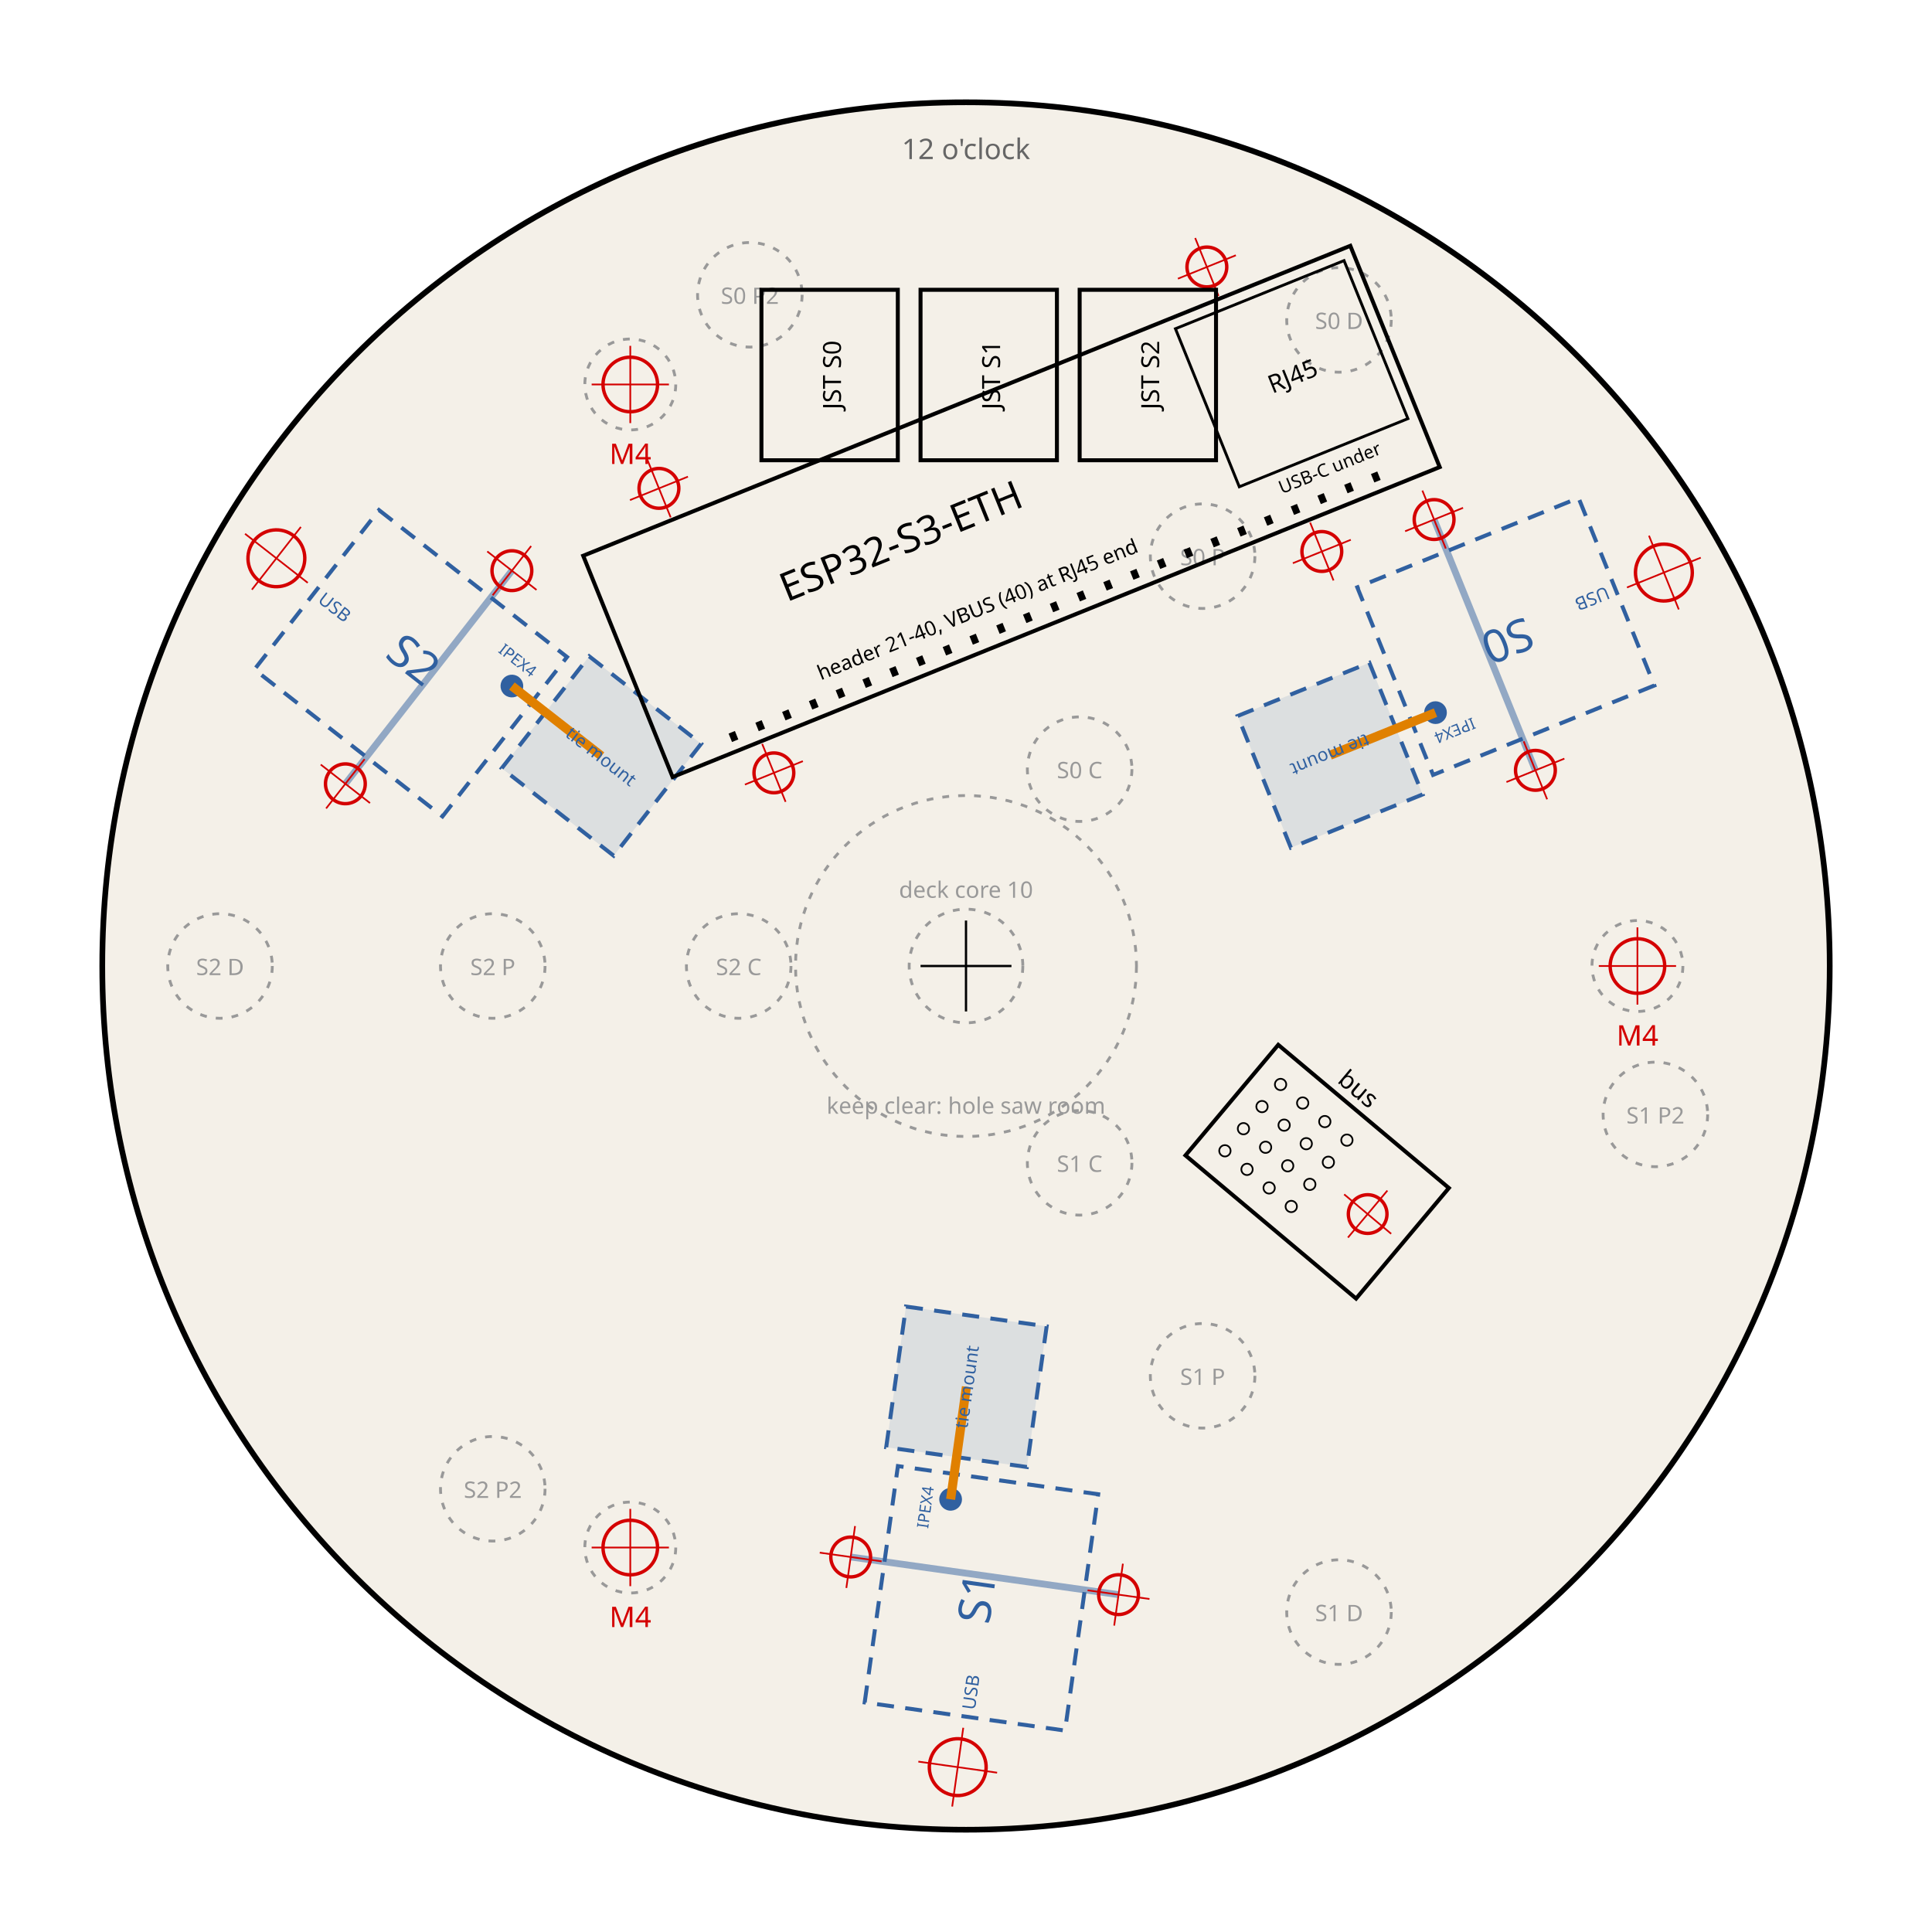
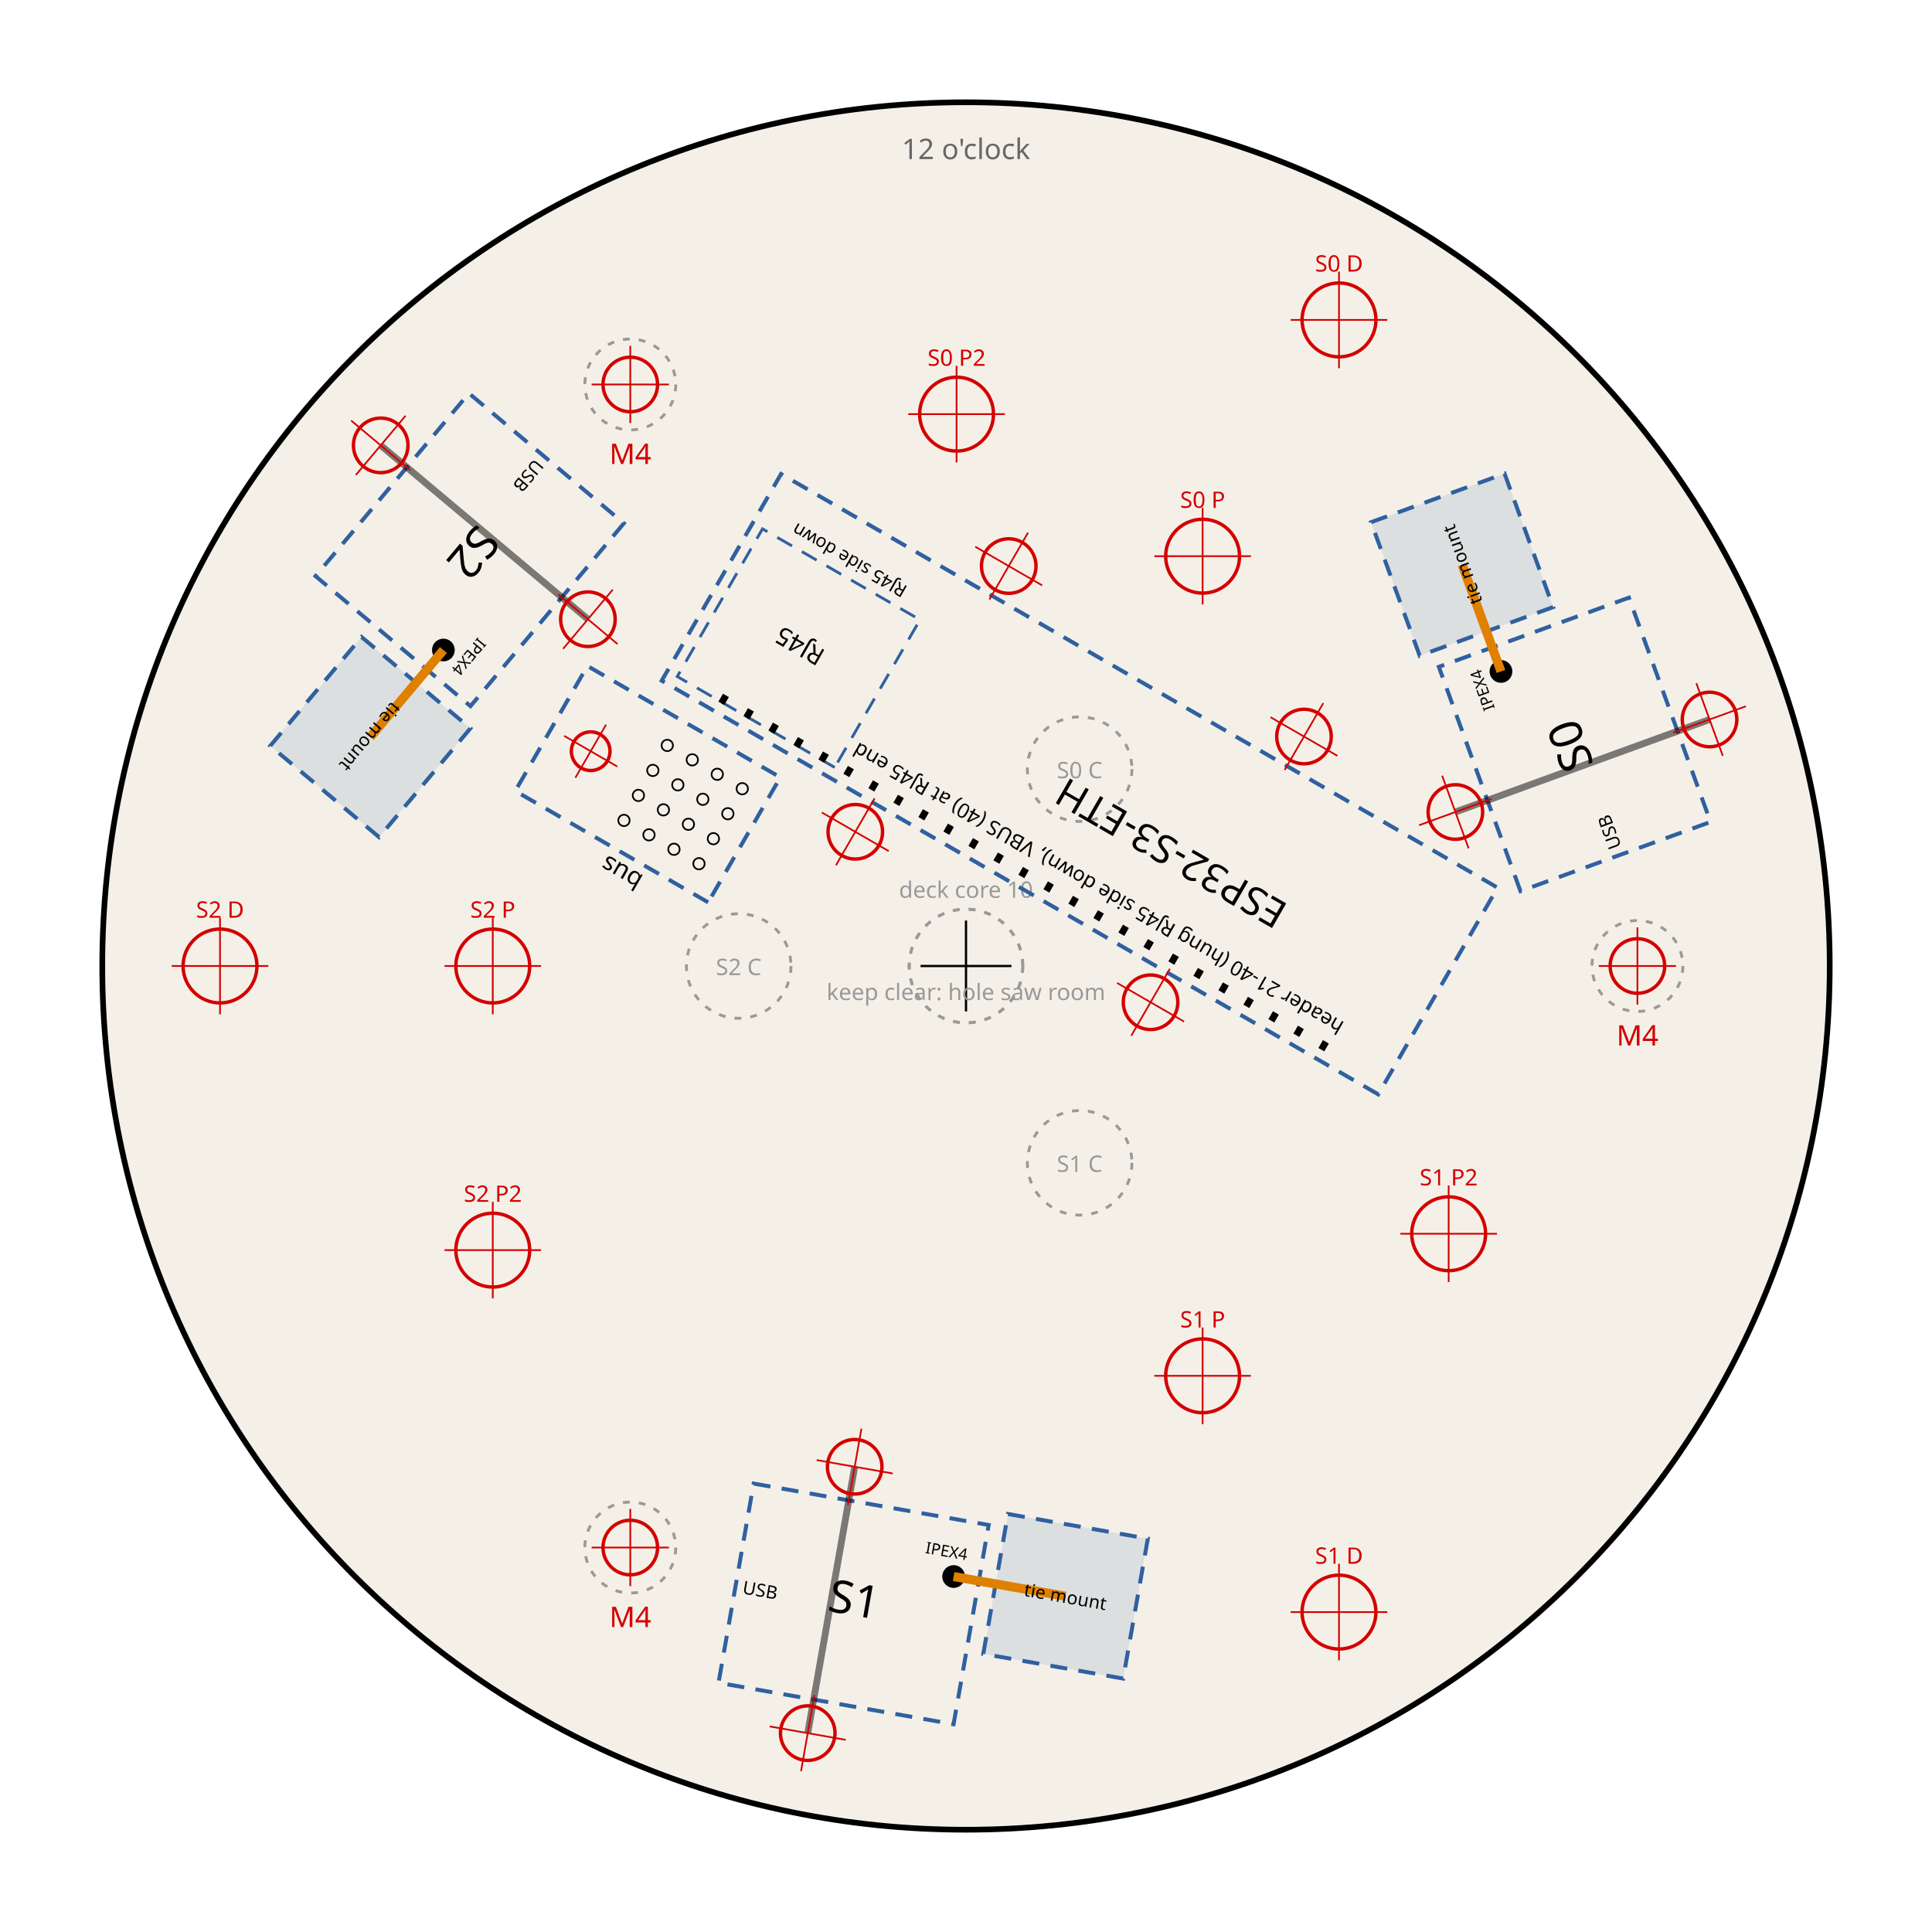
<svg xmlns="http://www.w3.org/2000/svg" width="170mm" height="170mm" viewBox="-85 -85 170 170">
  <g id="layer_plate">
    <circle r="76.0" fill="#f4f0e8" stroke="#000" stroke-width="0.5" />
    <path d="M-4,0H4M0,-4V4" stroke="#000" stroke-width="0.2" />
    <text x="0.00" y="-71.00" font-size="2.5" fill="#666" font-family="sans-serif" text-anchor="middle">12 o'clock</text>
  </g>
  <g id="layer_jacks">
-     <circle cx="32.82" cy="-56.85" r="4.6" fill="none" stroke="#999" stroke-width="0.25" stroke-dasharray="0.6,0.8" />
-     <text x="32.82" y="-56.05" font-size="2" fill="#999" font-family="sans-serif" text-anchor="middle">S0 D</text>
-     <circle cx="20.82" cy="-36.06" r="4.6" fill="none" stroke="#999" stroke-width="0.25" stroke-dasharray="0.6,0.8" />
-     <text x="20.82" y="-35.26" font-size="2" fill="#999" font-family="sans-serif" text-anchor="middle">S0 P</text>
-     <circle cx="-19.02" cy="-59.06" r="4.6" fill="none" stroke="#999" stroke-width="0.25" stroke-dasharray="0.6,0.8" />
-     <text x="-19.02" y="-58.26" font-size="2" fill="#999" font-family="sans-serif" text-anchor="middle">S0 P2</text>
    <circle cx="10.00" cy="-17.32" r="4.6" fill="none" stroke="#999" stroke-width="0.25" stroke-dasharray="0.6,0.8" />
    <text x="10.00" y="-16.52" font-size="2" fill="#999" font-family="sans-serif" text-anchor="middle">S0 C</text>
-     <circle cx="32.82" cy="56.85" r="4.6" fill="none" stroke="#999" stroke-width="0.25" stroke-dasharray="0.6,0.8" />
-     <text x="32.82" y="57.65" font-size="2" fill="#999" font-family="sans-serif" text-anchor="middle">S1 D</text>
-     <circle cx="20.82" cy="36.06" r="4.6" fill="none" stroke="#999" stroke-width="0.25" stroke-dasharray="0.6,0.8" />
-     <text x="20.82" y="36.86" font-size="2" fill="#999" font-family="sans-serif" text-anchor="middle">S1 P</text>
-     <circle cx="60.66" cy="13.06" r="4.6" fill="none" stroke="#999" stroke-width="0.25" stroke-dasharray="0.6,0.8" />
-     <text x="60.66" y="13.86" font-size="2" fill="#999" font-family="sans-serif" text-anchor="middle">S1 P2</text>
    <circle cx="10.00" cy="17.32" r="4.6" fill="none" stroke="#999" stroke-width="0.25" stroke-dasharray="0.6,0.8" />
    <text x="10.00" y="18.12" font-size="2" fill="#999" font-family="sans-serif" text-anchor="middle">S1 C</text>
-     <circle cx="-65.64" cy="0.00" r="4.6" fill="none" stroke="#999" stroke-width="0.25" stroke-dasharray="0.6,0.8" />
-     <text x="-65.64" y="0.80" font-size="2" fill="#999" font-family="sans-serif" text-anchor="middle">S2 D</text>
-     <circle cx="-41.64" cy="0.00" r="4.6" fill="none" stroke="#999" stroke-width="0.25" stroke-dasharray="0.6,0.8" />
-     <text x="-41.64" y="0.80" font-size="2" fill="#999" font-family="sans-serif" text-anchor="middle">S2 P</text>
-     <circle cx="-41.64" cy="46.00" r="4.6" fill="none" stroke="#999" stroke-width="0.25" stroke-dasharray="0.6,0.8" />
-     <text x="-41.64" y="46.80" font-size="2" fill="#999" font-family="sans-serif" text-anchor="middle">S2 P2</text>
    <circle cx="-20.00" cy="0.00" r="4.6" fill="none" stroke="#999" stroke-width="0.25" stroke-dasharray="0.6,0.8" />
    <text x="-20.00" y="0.80" font-size="2" fill="#999" font-family="sans-serif" text-anchor="middle">S2 C</text>
-     <circle r="15.0" fill="none" stroke="#999" stroke-width="0.25" stroke-dasharray="0.6,0.8" />
-     <text x="0.00" y="13.00" font-size="2" fill="#999" font-family="sans-serif" text-anchor="middle">keep clear: hole saw room</text>
+     <circle r="5.0" fill="none" stroke="#999" stroke-width="0.25" stroke-dasharray="0.6,0.8" />
+     <text x="0.00" y="3.00" font-size="2" fill="#999" font-family="sans-serif" text-anchor="middle">keep clear: hole saw room</text>
    <circle r="5.0" fill="none" stroke="#999" stroke-width="0.25" stroke-dasharray="0.6,0.8" />
    <text x="0.00" y="-6.00" font-size="2" fill="#999" font-family="sans-serif" text-anchor="middle">deck core 10</text>
  </g>
  <g id="layer_m4">
    <circle cx="59.08" cy="-0.00" r="2.40" fill="none" stroke="#d40000" stroke-width="0.3" />
    <path d="M55.68,-0.00H62.48M59.08,-3.40V3.40" stroke="#d40000" stroke-width="0.15" />
    <circle cx="59.08" cy="-0.00" r="4" fill="none" stroke="#999" stroke-width="0.25" stroke-dasharray="0.6,0.8" />
    <text x="59.08" y="7.00" font-size="2.5" fill="#d40000" font-family="sans-serif" text-anchor="middle">M4</text>
    <circle cx="-29.54" cy="51.17" r="2.40" fill="none" stroke="#d40000" stroke-width="0.3" />
    <path d="M-32.94,51.17H-26.14M-29.54,47.77V54.57" stroke="#d40000" stroke-width="0.15" />
    <circle cx="-29.54" cy="51.17" r="4" fill="none" stroke="#999" stroke-width="0.25" stroke-dasharray="0.6,0.8" />
    <text x="-29.54" y="58.17" font-size="2.5" fill="#d40000" font-family="sans-serif" text-anchor="middle">M4</text>
    <circle cx="-29.54" cy="-51.17" r="2.40" fill="none" stroke="#d40000" stroke-width="0.3" />
    <path d="M-32.94,-51.17H-26.14M-29.54,-54.57V-47.77" stroke="#d40000" stroke-width="0.15" />
    <circle cx="-29.54" cy="-51.17" r="4" fill="none" stroke="#999" stroke-width="0.25" stroke-dasharray="0.6,0.8" />
    <text x="-29.54" y="-44.17" font-size="2.5" fill="#d40000" font-family="sans-serif" text-anchor="middle">M4</text>
+     <circle cx="32.82" cy="-56.85" r="3.25" fill="none" stroke="#d40000" stroke-width="0.3" />
+     <path d="M28.57,-56.85H37.07M32.82,-61.10V-52.60" stroke="#d40000" stroke-width="0.15" />
+     <text x="32.82" y="-61.10" font-size="2" fill="#d40000" font-family="sans-serif" text-anchor="middle">S0 D</text>
+     <circle cx="20.82" cy="-36.06" r="3.25" fill="none" stroke="#d40000" stroke-width="0.3" />
+     <path d="M16.57,-36.06H25.07M20.82,-40.31V-31.81" stroke="#d40000" stroke-width="0.15" />
+     <text x="20.82" y="-40.31" font-size="2" fill="#d40000" font-family="sans-serif" text-anchor="middle">S0 P</text>
+     <circle cx="-0.83" cy="-48.56" r="3.25" fill="none" stroke="#d40000" stroke-width="0.3" />
+     <path d="M-5.08,-48.56H3.42M-0.83,-52.81V-44.31" stroke="#d40000" stroke-width="0.15" />
+     <text x="-0.83" y="-52.81" font-size="2" fill="#d40000" font-family="sans-serif" text-anchor="middle">S0 P2</text>
+     <circle cx="32.82" cy="56.85" r="3.25" fill="none" stroke="#d40000" stroke-width="0.3" />
+     <path d="M28.57,56.85H37.07M32.82,52.60V61.10" stroke="#d40000" stroke-width="0.15" />
+     <text x="32.82" y="52.60" font-size="2" fill="#d40000" font-family="sans-serif" text-anchor="middle">S1 D</text>
+     <circle cx="20.82" cy="36.06" r="3.25" fill="none" stroke="#d40000" stroke-width="0.3" />
+     <path d="M16.57,36.06H25.07M20.82,31.81V40.31" stroke="#d40000" stroke-width="0.15" />
+     <text x="20.82" y="31.81" font-size="2" fill="#d40000" font-family="sans-serif" text-anchor="middle">S1 P</text>
+     <circle cx="42.47" cy="23.56" r="3.25" fill="none" stroke="#d40000" stroke-width="0.3" />
+     <path d="M38.22,23.56H46.72M42.47,19.31V27.81" stroke="#d40000" stroke-width="0.15" />
+     <text x="42.47" y="19.31" font-size="2" fill="#d40000" font-family="sans-serif" text-anchor="middle">S1 P2</text>
+     <circle cx="-65.64" cy="0.00" r="3.25" fill="none" stroke="#d40000" stroke-width="0.3" />
+     <path d="M-69.89,0.00H-61.39M-65.64,-4.25V4.25" stroke="#d40000" stroke-width="0.15" />
+     <text x="-65.64" y="-4.25" font-size="2" fill="#d40000" font-family="sans-serif" text-anchor="middle">S2 D</text>
+     <circle cx="-41.64" cy="0.00" r="3.25" fill="none" stroke="#d40000" stroke-width="0.3" />
+     <path d="M-45.89,0.00H-37.39M-41.64,-4.25V4.25" stroke="#d40000" stroke-width="0.15" />
+     <text x="-41.64" y="-4.25" font-size="2" fill="#d40000" font-family="sans-serif" text-anchor="middle">S2 P</text>
+     <circle cx="-41.64" cy="25.00" r="3.25" fill="none" stroke="#d40000" stroke-width="0.3" />
+     <path d="M-45.89,25.00H-37.39M-41.64,20.75V29.25" stroke="#d40000" stroke-width="0.15" />
+     <text x="-41.64" y="20.75" font-size="2" fill="#d40000" font-family="sans-serif" text-anchor="middle">S2 P2</text>
  </g>
  <g id="layer_s0">
-     <g id="s0" transform="translate(47.50,-29.00) rotate(-202)">
+     <g id="s0" transform="translate(53.56,-19.50) rotate(-110)">
      <rect x="-10.50" y="-8.90" width="21.00" height="17.80" fill="none" stroke="#3060a0" stroke-width="0.35" stroke-dasharray="1.5,1" />
      <rect x="12.00" y="-10.15" width="12.50" height="12.50" fill="#3060a0" fill-opacity="0.12" stroke="#3060a0" stroke-width="0.35" stroke-dasharray="1.5,1" />
-       <circle cx="8.25" cy="-3.9" r="1" fill="#3060a0" />
+       <circle cx="8.25" cy="-3.9" r="1" fill="#000" />
      <path d="M8.25,-3.9H18.25" stroke="#e08000" stroke-width="0.8" />
-       <path d="M2.0,-11.9V11.9" stroke="#3060a0" stroke-width="0.6" opacity="0.5" />
-       <circle cx="2.00" cy="-11.90" r="1.75" fill="none" stroke="#d40000" stroke-width="0.3" />
-       <path d="M-0.75,-11.90H4.75M2.00,-14.65V-9.15" stroke="#d40000" stroke-width="0.15" />
-       <circle cx="2.00" cy="11.90" r="1.75" fill="none" stroke="#d40000" stroke-width="0.3" />
-       <path d="M-0.75,11.90H4.75M2.00,9.15V14.65" stroke="#d40000" stroke-width="0.15" />
-       <circle cx="-15.00" cy="0.00" r="2.50" fill="none" stroke="#d40000" stroke-width="0.3" />
-       <path d="M-18.50,0.00H-11.50M-15.00,-3.50V3.50" stroke="#d40000" stroke-width="0.15" />
-       <text x="0.00" y="1.00" font-size="4" fill="#3060a0" font-family="sans-serif" text-anchor="middle">S0</text>
-       <text x="-8.30" y="0.80" font-size="1.6" fill="#3060a0" font-family="sans-serif" text-anchor="middle">USB</text>
-       <text x="7.25" y="-5.50" font-size="1.4" fill="#3060a0" font-family="sans-serif" text-anchor="middle">IPEX4</text>
-       <text x="18.25" y="-3.30" font-size="1.6" fill="#3060a0" font-family="sans-serif" text-anchor="middle">tie mount</text>
+       <path d="M-2.0,-11.9V11.9" stroke="#000" stroke-width="0.6" opacity="0.5" />
+       <circle cx="-2.00" cy="-11.90" r="2.40" fill="none" stroke="#d40000" stroke-width="0.3" />
+       <path d="M-5.40,-11.90H1.40M-2.00,-15.30V-8.50" stroke="#d40000" stroke-width="0.15" />
+       <circle cx="-2.00" cy="11.90" r="2.40" fill="none" stroke="#d40000" stroke-width="0.3" />
+       <path d="M-5.40,11.90H1.40M-2.00,8.50V15.30" stroke="#d40000" stroke-width="0.15" />
+       <text x="0.00" y="1.00" font-size="4" fill="#000" font-family="sans-serif" text-anchor="middle">S0</text>
+       <text x="-8.30" y="0.80" font-size="1.6" fill="#000" font-family="sans-serif" text-anchor="middle">USB</text>
+       <text x="7.25" y="-5.50" font-size="1.4" fill="#000" font-family="sans-serif" text-anchor="middle">IPEX4</text>
+       <text x="18.25" y="-3.30" font-size="1.6" fill="#000" font-family="sans-serif" text-anchor="middle">tie mount</text>
    </g>
  </g>
  <g id="layer_s1">
-     <g id="s1" transform="translate(1.36,55.64) rotate(-82)">
+     <g id="s1" transform="translate(-9.89,56.13) rotate(-350)">
      <rect x="-10.50" y="-8.90" width="21.00" height="17.80" fill="none" stroke="#3060a0" stroke-width="0.35" stroke-dasharray="1.5,1" />
      <rect x="12.00" y="-10.15" width="12.50" height="12.50" fill="#3060a0" fill-opacity="0.12" stroke="#3060a0" stroke-width="0.35" stroke-dasharray="1.5,1" />
-       <circle cx="8.25" cy="-3.9" r="1" fill="#3060a0" />
+       <circle cx="8.25" cy="-3.9" r="1" fill="#000" />
      <path d="M8.25,-3.9H18.25" stroke="#e08000" stroke-width="0.8" />
-       <path d="M2.0,-11.9V11.9" stroke="#3060a0" stroke-width="0.6" opacity="0.5" />
-       <circle cx="2.00" cy="-11.90" r="1.75" fill="none" stroke="#d40000" stroke-width="0.3" />
-       <path d="M-0.75,-11.90H4.75M2.00,-14.65V-9.15" stroke="#d40000" stroke-width="0.15" />
-       <circle cx="2.00" cy="11.90" r="1.75" fill="none" stroke="#d40000" stroke-width="0.3" />
-       <path d="M-0.75,11.90H4.75M2.00,9.15V14.65" stroke="#d40000" stroke-width="0.15" />
-       <circle cx="-15.00" cy="0.00" r="2.50" fill="none" stroke="#d40000" stroke-width="0.3" />
-       <path d="M-18.50,0.00H-11.50M-15.00,-3.50V3.50" stroke="#d40000" stroke-width="0.15" />
-       <text x="0.00" y="1.00" font-size="4" fill="#3060a0" font-family="sans-serif" text-anchor="middle">S1</text>
-       <text x="-8.30" y="0.80" font-size="1.6" fill="#3060a0" font-family="sans-serif" text-anchor="middle">USB</text>
-       <text x="7.25" y="-5.50" font-size="1.4" fill="#3060a0" font-family="sans-serif" text-anchor="middle">IPEX4</text>
-       <text x="18.25" y="-3.30" font-size="1.6" fill="#3060a0" font-family="sans-serif" text-anchor="middle">tie mount</text>
+       <path d="M-2.0,-11.9V11.9" stroke="#000" stroke-width="0.6" opacity="0.5" />
+       <circle cx="-2.00" cy="-11.90" r="2.40" fill="none" stroke="#d40000" stroke-width="0.3" />
+       <path d="M-5.40,-11.90H1.40M-2.00,-15.30V-8.50" stroke="#d40000" stroke-width="0.15" />
+       <circle cx="-2.00" cy="11.90" r="2.40" fill="none" stroke="#d40000" stroke-width="0.3" />
+       <path d="M-5.40,11.90H1.40M-2.00,8.50V15.30" stroke="#d40000" stroke-width="0.15" />
+       <text x="0.00" y="1.00" font-size="4" fill="#000" font-family="sans-serif" text-anchor="middle">S1</text>
+       <text x="-8.30" y="0.80" font-size="1.6" fill="#000" font-family="sans-serif" text-anchor="middle">USB</text>
+       <text x="7.25" y="-5.50" font-size="1.4" fill="#000" font-family="sans-serif" text-anchor="middle">IPEX4</text>
+       <text x="18.25" y="-3.30" font-size="1.6" fill="#000" font-family="sans-serif" text-anchor="middle">tie mount</text>
    </g>
  </g>
  <g id="layer_s2">
-     <g id="s2" transform="translate(-48.86,-26.64) rotate(-322)">
+     <g id="s2" transform="translate(-43.67,-36.63) rotate(-230)">
      <rect x="-10.50" y="-8.90" width="21.00" height="17.80" fill="none" stroke="#3060a0" stroke-width="0.35" stroke-dasharray="1.5,1" />
      <rect x="12.00" y="-10.15" width="12.50" height="12.50" fill="#3060a0" fill-opacity="0.12" stroke="#3060a0" stroke-width="0.35" stroke-dasharray="1.5,1" />
-       <circle cx="8.25" cy="-3.9" r="1" fill="#3060a0" />
+       <circle cx="8.25" cy="-3.9" r="1" fill="#000" />
      <path d="M8.25,-3.9H18.25" stroke="#e08000" stroke-width="0.8" />
-       <path d="M2.0,-11.9V11.9" stroke="#3060a0" stroke-width="0.6" opacity="0.5" />
-       <circle cx="2.00" cy="-11.90" r="1.75" fill="none" stroke="#d40000" stroke-width="0.3" />
-       <path d="M-0.75,-11.90H4.75M2.00,-14.65V-9.15" stroke="#d40000" stroke-width="0.15" />
-       <circle cx="2.00" cy="11.90" r="1.75" fill="none" stroke="#d40000" stroke-width="0.3" />
-       <path d="M-0.75,11.90H4.75M2.00,9.15V14.65" stroke="#d40000" stroke-width="0.15" />
-       <circle cx="-15.00" cy="0.00" r="2.50" fill="none" stroke="#d40000" stroke-width="0.3" />
-       <path d="M-18.50,0.00H-11.50M-15.00,-3.50V3.50" stroke="#d40000" stroke-width="0.15" />
-       <text x="0.00" y="1.00" font-size="4" fill="#3060a0" font-family="sans-serif" text-anchor="middle">S2</text>
-       <text x="-8.30" y="0.80" font-size="1.6" fill="#3060a0" font-family="sans-serif" text-anchor="middle">USB</text>
-       <text x="7.25" y="-5.50" font-size="1.4" fill="#3060a0" font-family="sans-serif" text-anchor="middle">IPEX4</text>
-       <text x="18.25" y="-3.30" font-size="1.6" fill="#3060a0" font-family="sans-serif" text-anchor="middle">tie mount</text>
+       <path d="M-2.0,-11.9V11.9" stroke="#000" stroke-width="0.6" opacity="0.5" />
+       <circle cx="-2.00" cy="-11.90" r="2.40" fill="none" stroke="#d40000" stroke-width="0.3" />
+       <path d="M-5.40,-11.90H1.40M-2.00,-15.30V-8.50" stroke="#d40000" stroke-width="0.15" />
+       <circle cx="-2.00" cy="11.90" r="2.40" fill="none" stroke="#d40000" stroke-width="0.3" />
+       <path d="M-5.40,11.90H1.40M-2.00,8.50V15.30" stroke="#d40000" stroke-width="0.15" />
+       <text x="0.00" y="1.00" font-size="4" fill="#000" font-family="sans-serif" text-anchor="middle">S2</text>
+       <text x="-8.30" y="0.80" font-size="1.6" fill="#000" font-family="sans-serif" text-anchor="middle">USB</text>
+       <text x="7.25" y="-5.50" font-size="1.4" fill="#000" font-family="sans-serif" text-anchor="middle">IPEX4</text>
+       <text x="18.25" y="-3.30" font-size="1.6" fill="#000" font-family="sans-serif" text-anchor="middle">tie mount</text>
    </g>
  </g>
  <g id="layer_box" style="display:none">
    <g id="box" transform="translate(0.00,0.00) rotate(0)">
      <circle r="50.8" fill="none" stroke="#008000" stroke-width="0.25" stroke-dasharray="0.6,0.8" />
      <circle r="12.7" fill="none" stroke="#008000" stroke-width="0.3" />
      <text x="0.00" y="-30.00" font-size="3" fill="#008000" font-family="sans-serif" text-anchor="middle">4" box (PoE splitter)</text>
      <text x="0.00" y="17.00" font-size="2.2" fill="#008000" font-family="sans-serif" text-anchor="middle">1" hole</text>
    </g>
  </g>
  <g id="layer_esp32">
-     <g id="esp32" transform="translate(4.00,-40.00) rotate(-22)">
-       <rect x="-36.40" y="-10.50" width="72.80" height="21.00" fill="none" stroke="#000" stroke-width="0.35" />
-       <rect x="19.40" y="-9.50" width="16.00" height="15.00" fill="none" stroke="#000" stroke-width="0.25" />
+     <g id="esp32" transform="translate(10.00,-16.00) rotate(-150)">
+       <rect x="-36.40" y="-10.50" width="72.80" height="21.00" fill="none" stroke="#3060a0" stroke-width="0.35" stroke-dasharray="1.5,1" />
+       <rect x="19.40" y="-9.50" width="16.00" height="15.00" fill="none" stroke="#3060a0" stroke-width="0.25" stroke-dasharray="1.5,1" />
      <text x="27.40" y="-1.00" font-size="2.2" fill="#000" font-family="sans-serif" text-anchor="middle">RJ45</text>
-       <text x="27.40" y="7.50" font-size="1.6" fill="#000" font-family="sans-serif" text-anchor="middle">USB-C under</text>
-       <path d="M-30.4,9.2H32.4" stroke="#000" stroke-width="0.8" stroke-dasharray="0.6,1.94" />
-       <text x="-6.00" y="7.50" font-size="1.8" fill="#000" font-family="sans-serif" text-anchor="middle">header 21-40, VBUS (40) at RJ45 end</text>
+       <text x="27.40" y="7.50" font-size="1.6" fill="#000" font-family="sans-serif" text-anchor="middle">RJ45 side down</text>
+       <path d="M-30.4,-9.2H32.4" stroke="#000" stroke-width="0.8" stroke-dasharray="0.6,1.94" />
+       <text x="-6.00" y="-6.50" font-size="1.8" fill="#000" font-family="sans-serif" text-anchor="middle">header 21-40 (hung RJ45 side down), VBUS (40) at RJ45 end</text>
      <text x="-10.00" y="0.00" font-size="3.5" fill="#000" font-family="sans-serif" text-anchor="middle">ESP32-S3-ETH</text>
-       <circle cx="-28.00" cy="-13.50" r="1.75" fill="none" stroke="#d40000" stroke-width="0.3" />
-       <path d="M-30.75,-13.50H-25.25M-28.00,-16.25V-10.75" stroke="#d40000" stroke-width="0.15" />
-       <circle cx="-28.00" cy="13.50" r="1.75" fill="none" stroke="#d40000" stroke-width="0.3" />
-       <path d="M-30.75,13.50H-25.25M-28.00,10.75V16.25" stroke="#d40000" stroke-width="0.15" />
-       <circle cx="24.00" cy="-13.50" r="1.75" fill="none" stroke="#d40000" stroke-width="0.3" />
-       <path d="M21.25,-13.50H26.75M24.00,-16.25V-10.75" stroke="#d40000" stroke-width="0.15" />
-       <circle cx="24.00" cy="13.50" r="1.75" fill="none" stroke="#d40000" stroke-width="0.3" />
-       <path d="M21.25,13.50H26.75M24.00,10.75V16.25" stroke="#d40000" stroke-width="0.15" />
+       <circle cx="-15.00" cy="-13.50" r="2.40" fill="none" stroke="#d40000" stroke-width="0.3" />
+       <path d="M-18.40,-13.50H-11.60M-15.00,-16.90V-10.10" stroke="#d40000" stroke-width="0.15" />
+       <circle cx="-15.00" cy="13.50" r="2.40" fill="none" stroke="#d40000" stroke-width="0.3" />
+       <path d="M-18.40,13.50H-11.60M-15.00,10.10V16.90" stroke="#d40000" stroke-width="0.15" />
+       <circle cx="15.00" cy="-13.50" r="2.40" fill="none" stroke="#d40000" stroke-width="0.3" />
+       <path d="M11.60,-13.50H18.40M15.00,-16.90V-10.10" stroke="#d40000" stroke-width="0.15" />
+       <circle cx="15.00" cy="13.50" r="2.40" fill="none" stroke="#d40000" stroke-width="0.3" />
+       <path d="M11.60,13.50H18.40M15.00,10.10V16.90" stroke="#d40000" stroke-width="0.15" />
    </g>
  </g>
  <g id="layer_bus">
-     <g id="bus" transform="translate(30.90,18.10) rotate(-320)">
-       <rect x="-9.80" y="-6.35" width="19.60" height="12.70" fill="none" stroke="#000" stroke-width="0.35" />
+     <g id="bus" transform="translate(-28.00,-16.00) rotate(-150)">
+       <rect x="-9.80" y="-6.35" width="19.60" height="12.70" fill="none" stroke="#3060a0" stroke-width="0.35" stroke-dasharray="1.5,1" />
      <circle cx="-7.40" cy="-3.81" r="0.5" fill="none" stroke="#000" stroke-width="0.15" />
      <circle cx="-7.40" cy="-1.27" r="0.5" fill="none" stroke="#000" stroke-width="0.15" />
      <circle cx="-7.40" cy="1.27" r="0.5" fill="none" stroke="#000" stroke-width="0.15" />
      <circle cx="-7.40" cy="3.81" r="0.5" fill="none" stroke="#000" stroke-width="0.15" />
      <circle cx="-4.86" cy="-3.81" r="0.5" fill="none" stroke="#000" stroke-width="0.15" />
      <circle cx="-4.86" cy="-1.27" r="0.5" fill="none" stroke="#000" stroke-width="0.15" />
      <circle cx="-4.86" cy="1.27" r="0.5" fill="none" stroke="#000" stroke-width="0.15" />
      <circle cx="-4.86" cy="3.81" r="0.5" fill="none" stroke="#000" stroke-width="0.15" />
      <circle cx="-2.32" cy="-3.81" r="0.5" fill="none" stroke="#000" stroke-width="0.15" />
      <circle cx="-2.32" cy="-1.27" r="0.5" fill="none" stroke="#000" stroke-width="0.15" />
      <circle cx="-2.32" cy="1.27" r="0.5" fill="none" stroke="#000" stroke-width="0.15" />
      <circle cx="-2.32" cy="3.81" r="0.5" fill="none" stroke="#000" stroke-width="0.15" />
      <circle cx="0.22" cy="-3.81" r="0.5" fill="none" stroke="#000" stroke-width="0.15" />
      <circle cx="0.22" cy="-1.27" r="0.5" fill="none" stroke="#000" stroke-width="0.15" />
      <circle cx="0.22" cy="1.27" r="0.5" fill="none" stroke="#000" stroke-width="0.15" />
      <circle cx="0.22" cy="3.81" r="0.5" fill="none" stroke="#000" stroke-width="0.15" />
      <circle cx="5.80" cy="0.00" r="1.70" fill="none" stroke="#d40000" stroke-width="0.3" />
      <path d="M3.10,0.00H8.50M5.80,-2.70V2.70" stroke="#d40000" stroke-width="0.15" />
      <text x="-1.90" y="-7.15" font-size="2.2" fill="#000" font-family="sans-serif" text-anchor="middle">bus</text>
    </g>
  </g>
-   <g id="layer_jst">
-     <g id="jst0" transform="translate(-12.00,-52.00) rotate(-90)">
-       <rect x="-7.50" y="-6.00" width="15.00" height="12.00" fill="none" stroke="#000" stroke-width="0.35" />
-       <text x="0.00" y="1.00" font-size="2.2" fill="#000" font-family="sans-serif" text-anchor="middle">JST S0</text>
-     </g>
-     <g id="jst1" transform="translate(2.00,-52.00) rotate(-90)">
-       <rect x="-7.50" y="-6.00" width="15.00" height="12.00" fill="none" stroke="#000" stroke-width="0.35" />
-       <text x="0.00" y="1.00" font-size="2.2" fill="#000" font-family="sans-serif" text-anchor="middle">JST S1</text>
-     </g>
-     <g id="jst2" transform="translate(16.00,-52.00) rotate(-90)">
-       <rect x="-7.50" y="-6.00" width="15.00" height="12.00" fill="none" stroke="#000" stroke-width="0.35" />
-       <text x="0.00" y="1.00" font-size="2.2" fill="#000" font-family="sans-serif" text-anchor="middle">JST S2</text>
-     </g>
-   </g>
</svg>
